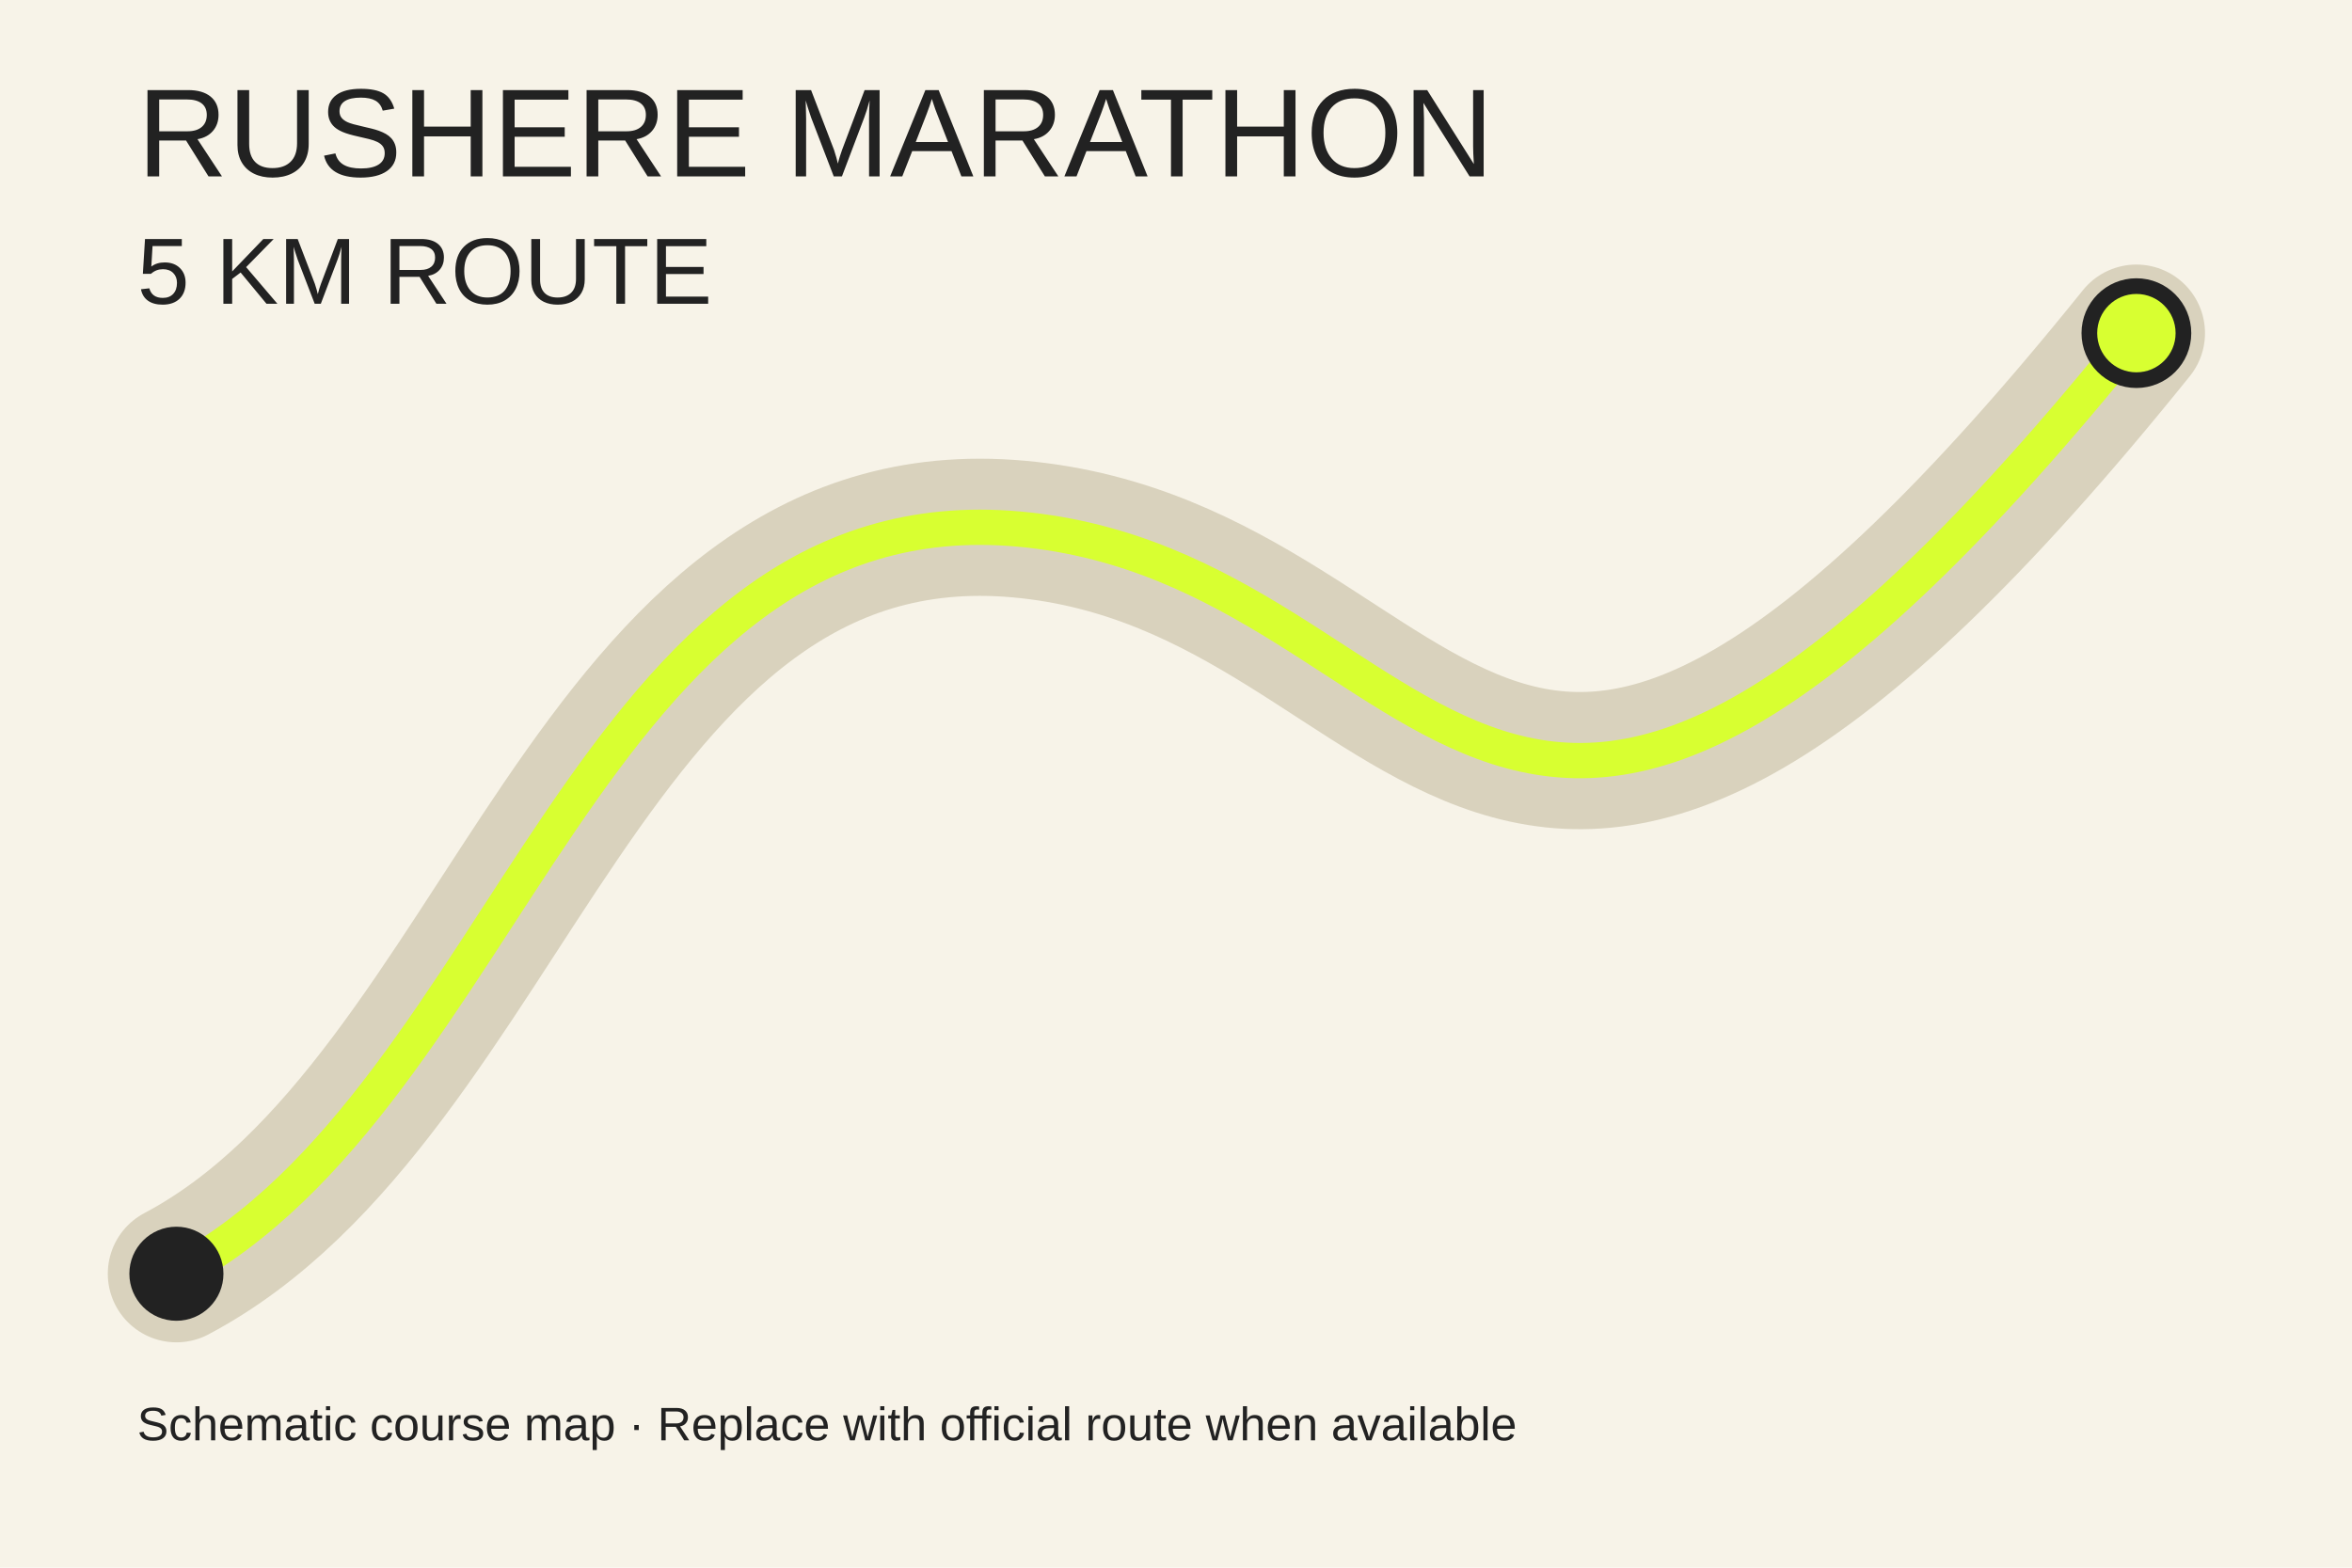
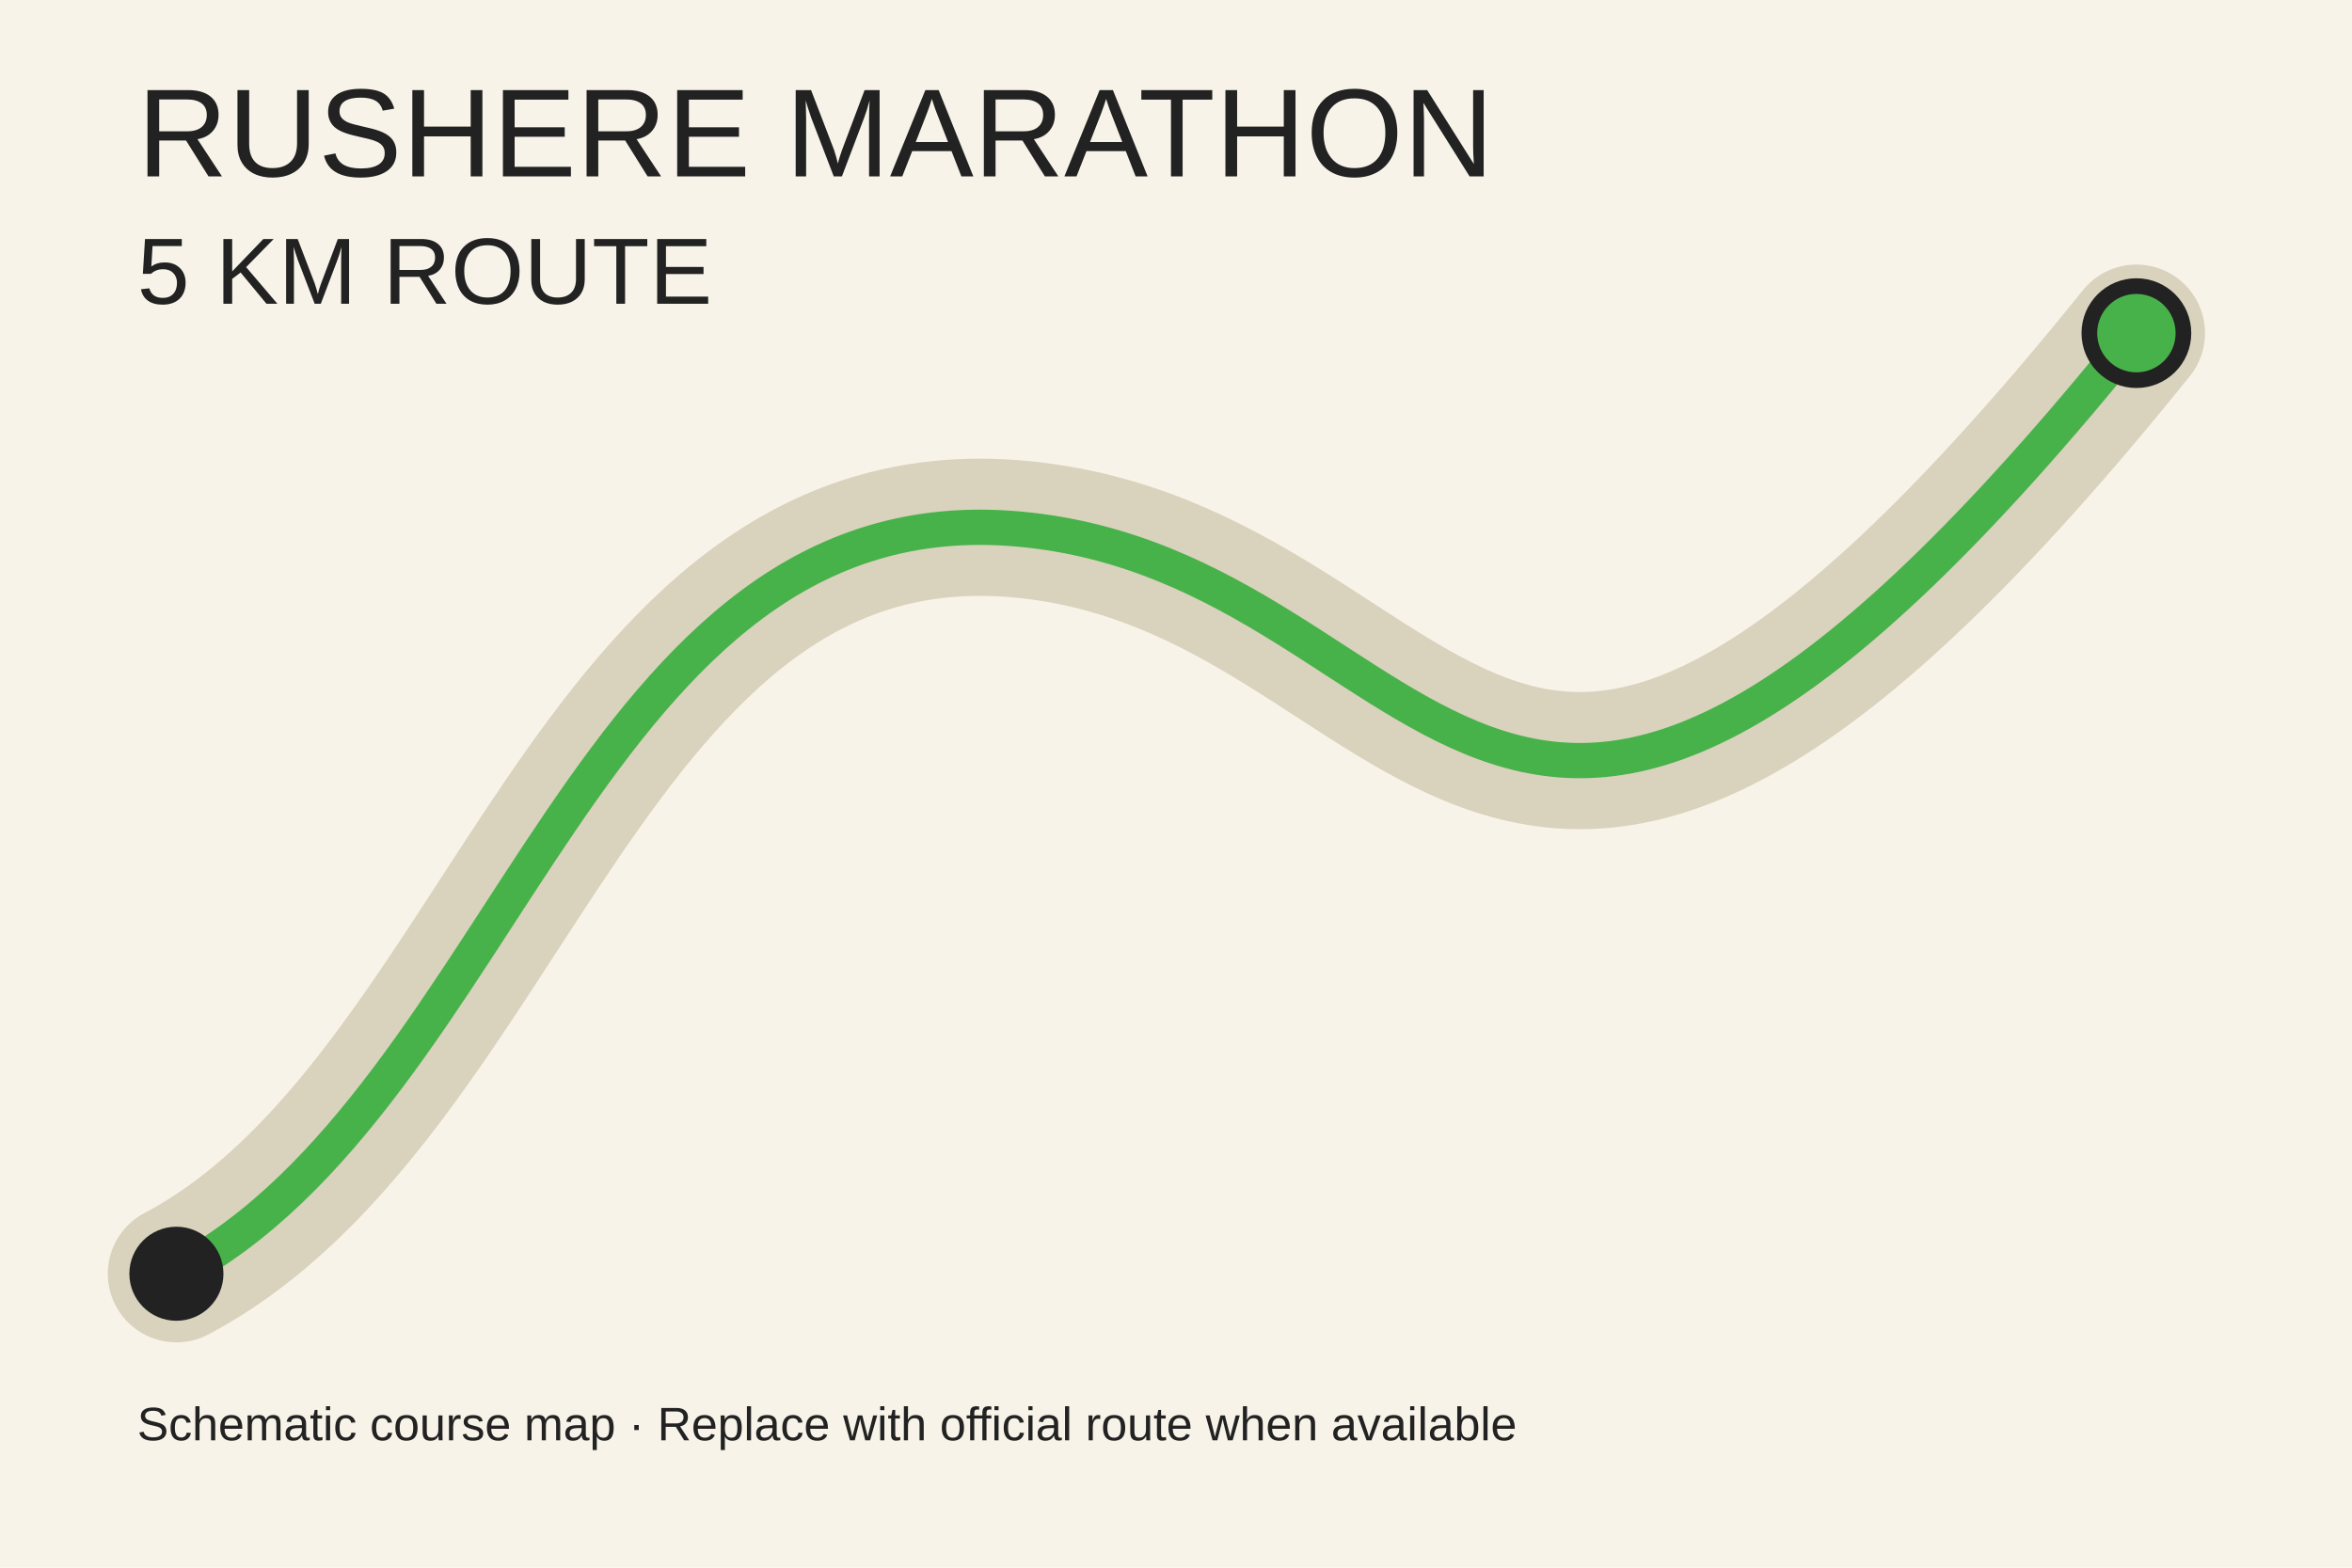
<svg xmlns="http://www.w3.org/2000/svg" viewBox="0 0 1200 800">
  <rect width="1200" height="800" fill="#f7f3e8" />
  <path d="M90 650C260 560 300 250 520 270S760 580 1090 170" fill="none" stroke="#d9d2bd" stroke-width="70" stroke-linecap="round" />
-   <path d="M90 650C260 560 300 250 520 270S760 580 1090 170" fill="none" stroke="#d8ff31" stroke-width="18" stroke-linecap="round" stroke-linejoin="round" />
+   <path d="M90 650C260 560 300 250 520 270S760 580 1090 170" fill="none" stroke="#47b24a" stroke-width="18" stroke-linecap="round" stroke-linejoin="round" />
  <circle cx="90" cy="650" r="24" fill="#222" />
-   <circle cx="1090" cy="170" r="24" fill="#d8ff31" stroke="#222" stroke-width="8" />
+   <circle cx="1090" cy="170" r="24" fill="#47b24a" stroke="#222" stroke-width="8" />
  <g fill="#222" font-family="Arial Narrow,Arial,sans-serif">
    <text x="70" y="90" font-size="64">RUSHERE MARATHON</text>
    <text x="70" y="155" font-size="48">5 KM ROUTE</text>
    <text x="70" y="735" font-size="24">Schematic course map · Replace with official route when available</text>
  </g>
</svg>
